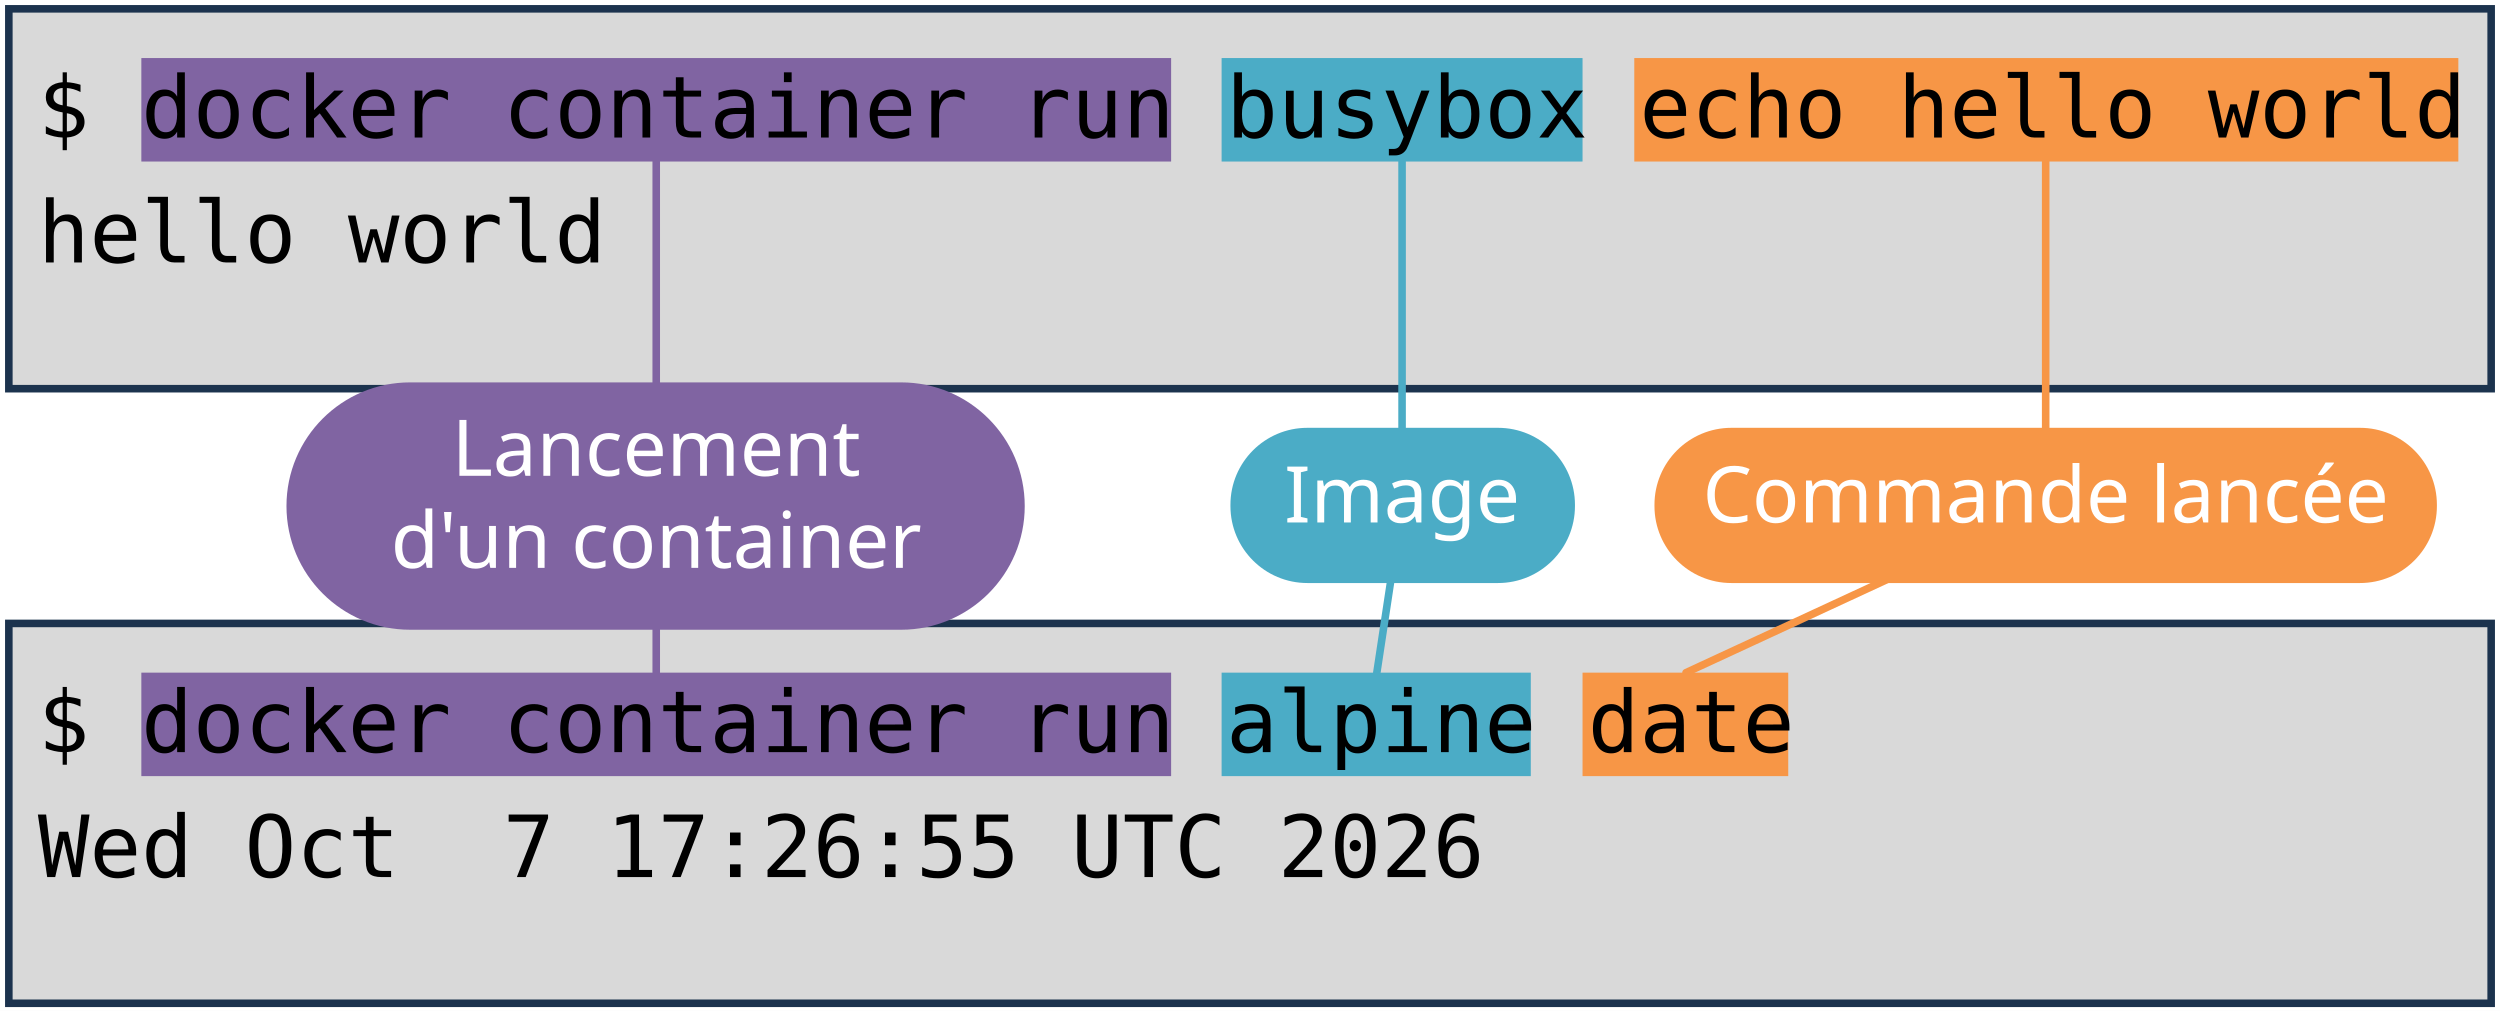
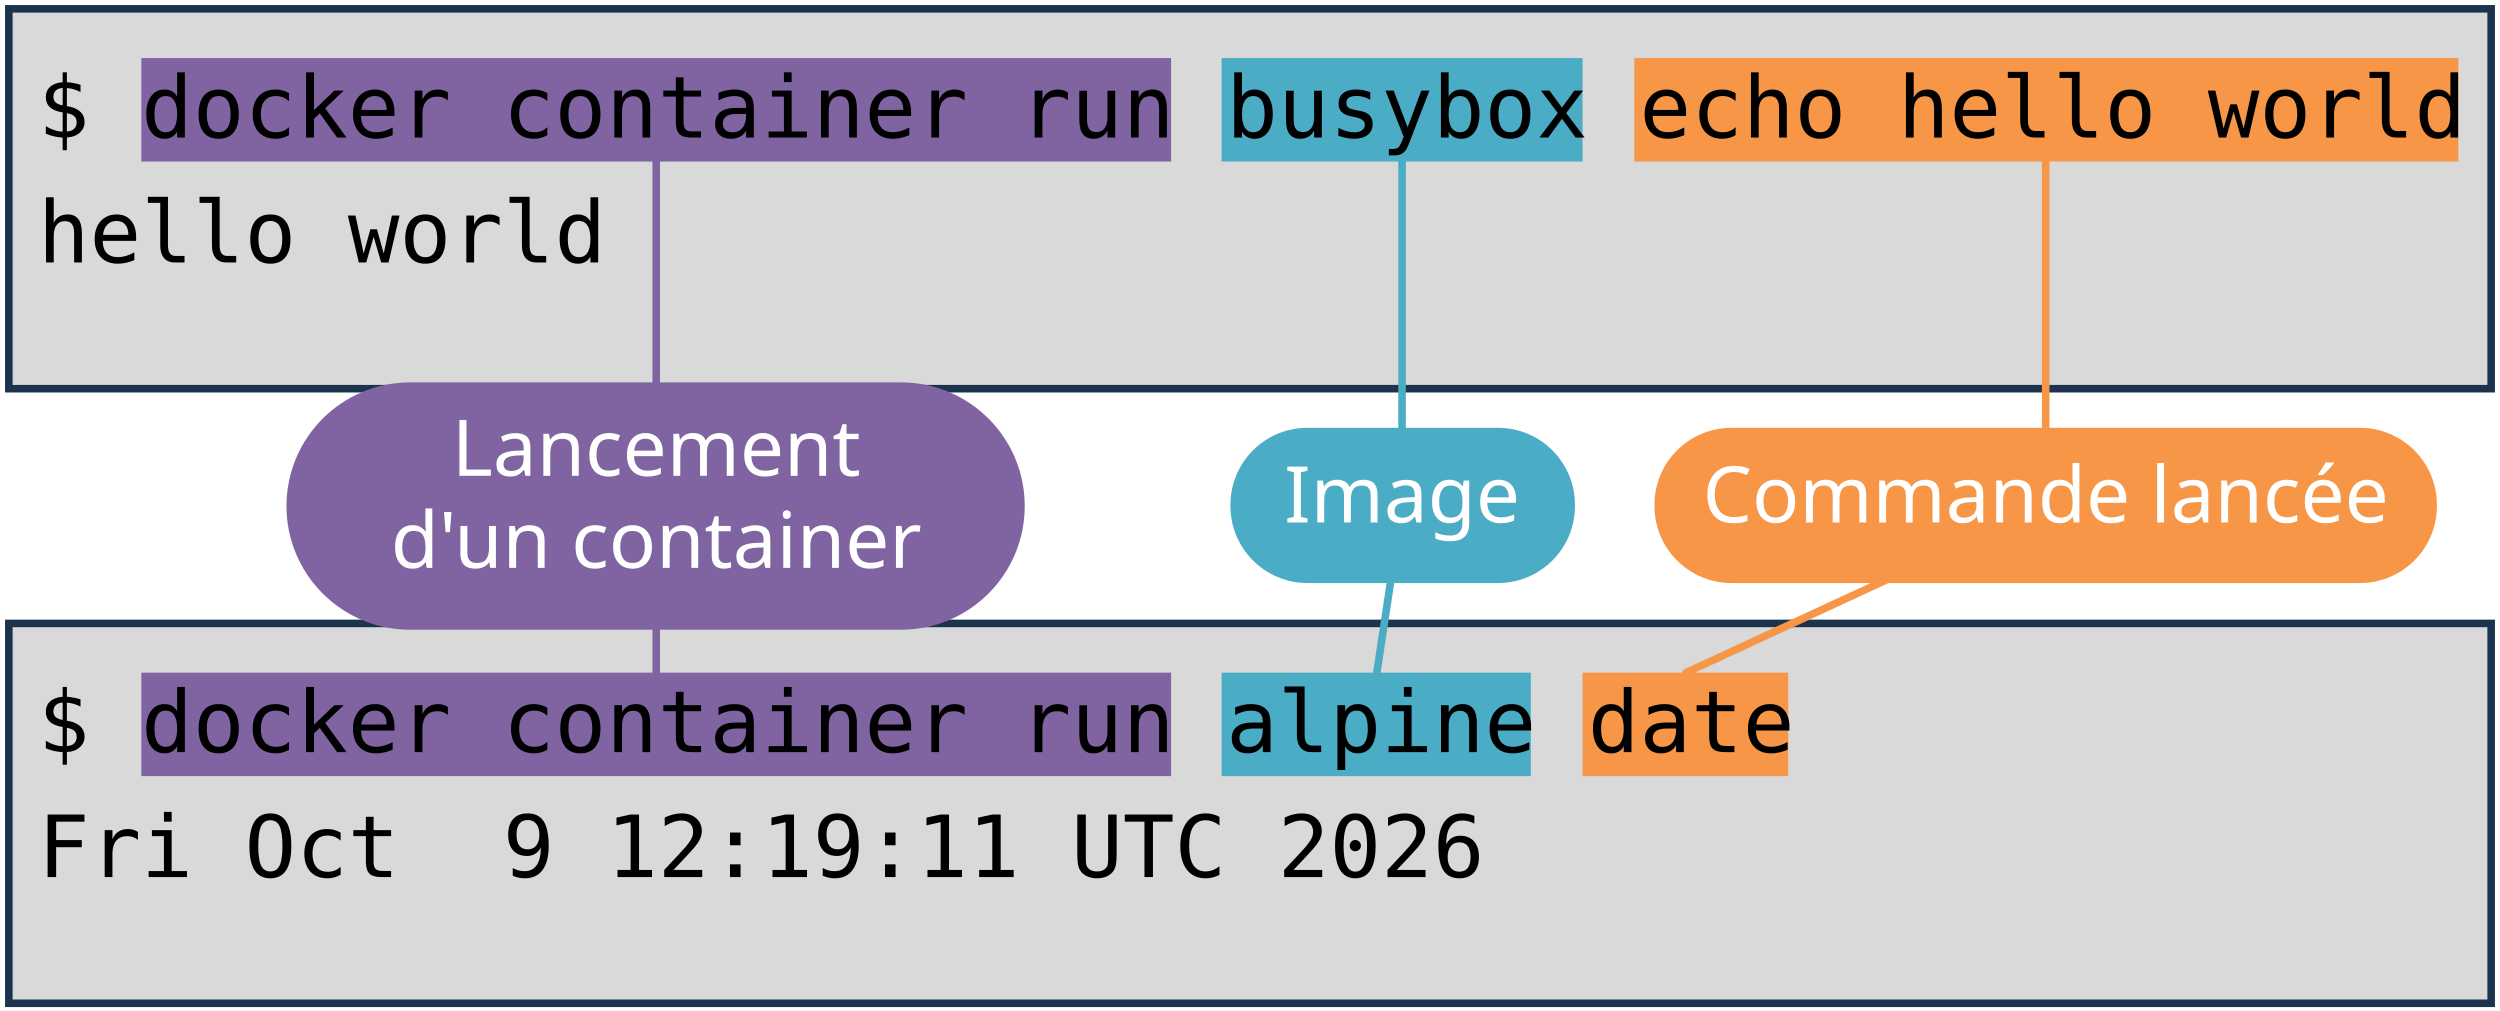
<svg xmlns="http://www.w3.org/2000/svg" viewBox="0 0 1981 801" width="1981" height="801" role="img" aria-label="Deux terminaux : docker container run busybox echo hello world, et docker container run alpine date. Annotations : lancement d'un container, image, commande lancée.">
  <style>
    .code { font-family: "DejaVu Sans Mono", Menlo, Consolas, monospace; font-size: 68px; fill: #000000; }
    .pill { font-family: "Trebuchet MS", "Century Gothic", Verdana, sans-serif; font-size: 62px; text-anchor: middle; }
  </style>
  <rect width="1981" height="801" fill="#FFFFFF" />
  <rect x="7" y="7" width="1967" height="301" fill="#D9D9D9" stroke="#1C334E" stroke-width="6" />
  <rect x="7" y="494" width="1967" height="301" fill="#D9D9D9" stroke="#1C334E" stroke-width="6" />
  <rect x="112" y="46" width="816" height="82" fill="#8064A2" />
  <rect x="112" y="533" width="816" height="82" fill="#8064A2" />
  <rect x="968" y="46" width="286" height="82" fill="#4BACC6" />
  <rect x="968" y="533" width="245" height="82" fill="#4BACC6" />
  <rect x="1295" y="46" width="653" height="82" fill="#F79646" />
  <rect x="1254" y="533" width="163" height="82" fill="#F79646" />
  <text x="30" y="109" class="code" xml:space="preserve">$ docker container run busybox echo hello world</text>
  <text x="30" y="208" class="code" xml:space="preserve">hello world</text>
  <text x="30" y="596" class="code" xml:space="preserve">$ docker container run alpine date</text>
-   <text x="30" y="695" class="code" xml:space="preserve">Wed Oct  7 17:26:55 UTC 2026</text>
+   <text x="30" y="695" class="code" xml:space="preserve">Fri Oct  9 12:19:11 UTC 2026</text>
  <path d="M 520 401 L 520 128" stroke="#8064A2" stroke-width="6" fill="none" stroke-linecap="round" />
  <path d="M 520 401 L 520 533" stroke="#8064A2" stroke-width="6" fill="none" stroke-linecap="round" />
  <rect x="227" y="303" width="585" height="196" rx="98" fill="#8064A2" />
  <text x="520" y="377" class="pill" fill="#FFFFFF">Lancement</text>
  <text x="520" y="450" class="pill" fill="#FFFFFF">d'un container</text>
  <path d="M 1111 401 L 1111 128" stroke="#4BACC6" stroke-width="6" fill="none" stroke-linecap="round" />
  <path d="M 1111 401 L 1091 533" stroke="#4BACC6" stroke-width="6" fill="none" stroke-linecap="round" />
  <rect x="975" y="339" width="273" height="123" rx="61" fill="#4BACC6" />
  <text x="1111" y="414" class="pill" fill="#FFFFFF">Image</text>
  <path d="M 1621 401 L 1621 128" stroke="#F79646" stroke-width="6" fill="none" stroke-linecap="round" />
  <path d="M 1621 401 L 1336 533" stroke="#F79646" stroke-width="6" fill="none" stroke-linecap="round" />
  <rect x="1311" y="339" width="620" height="123" rx="61" fill="#F79646" />
  <text x="1621" y="414" class="pill" fill="#FFFFFF">Commande lancée</text>
</svg>
